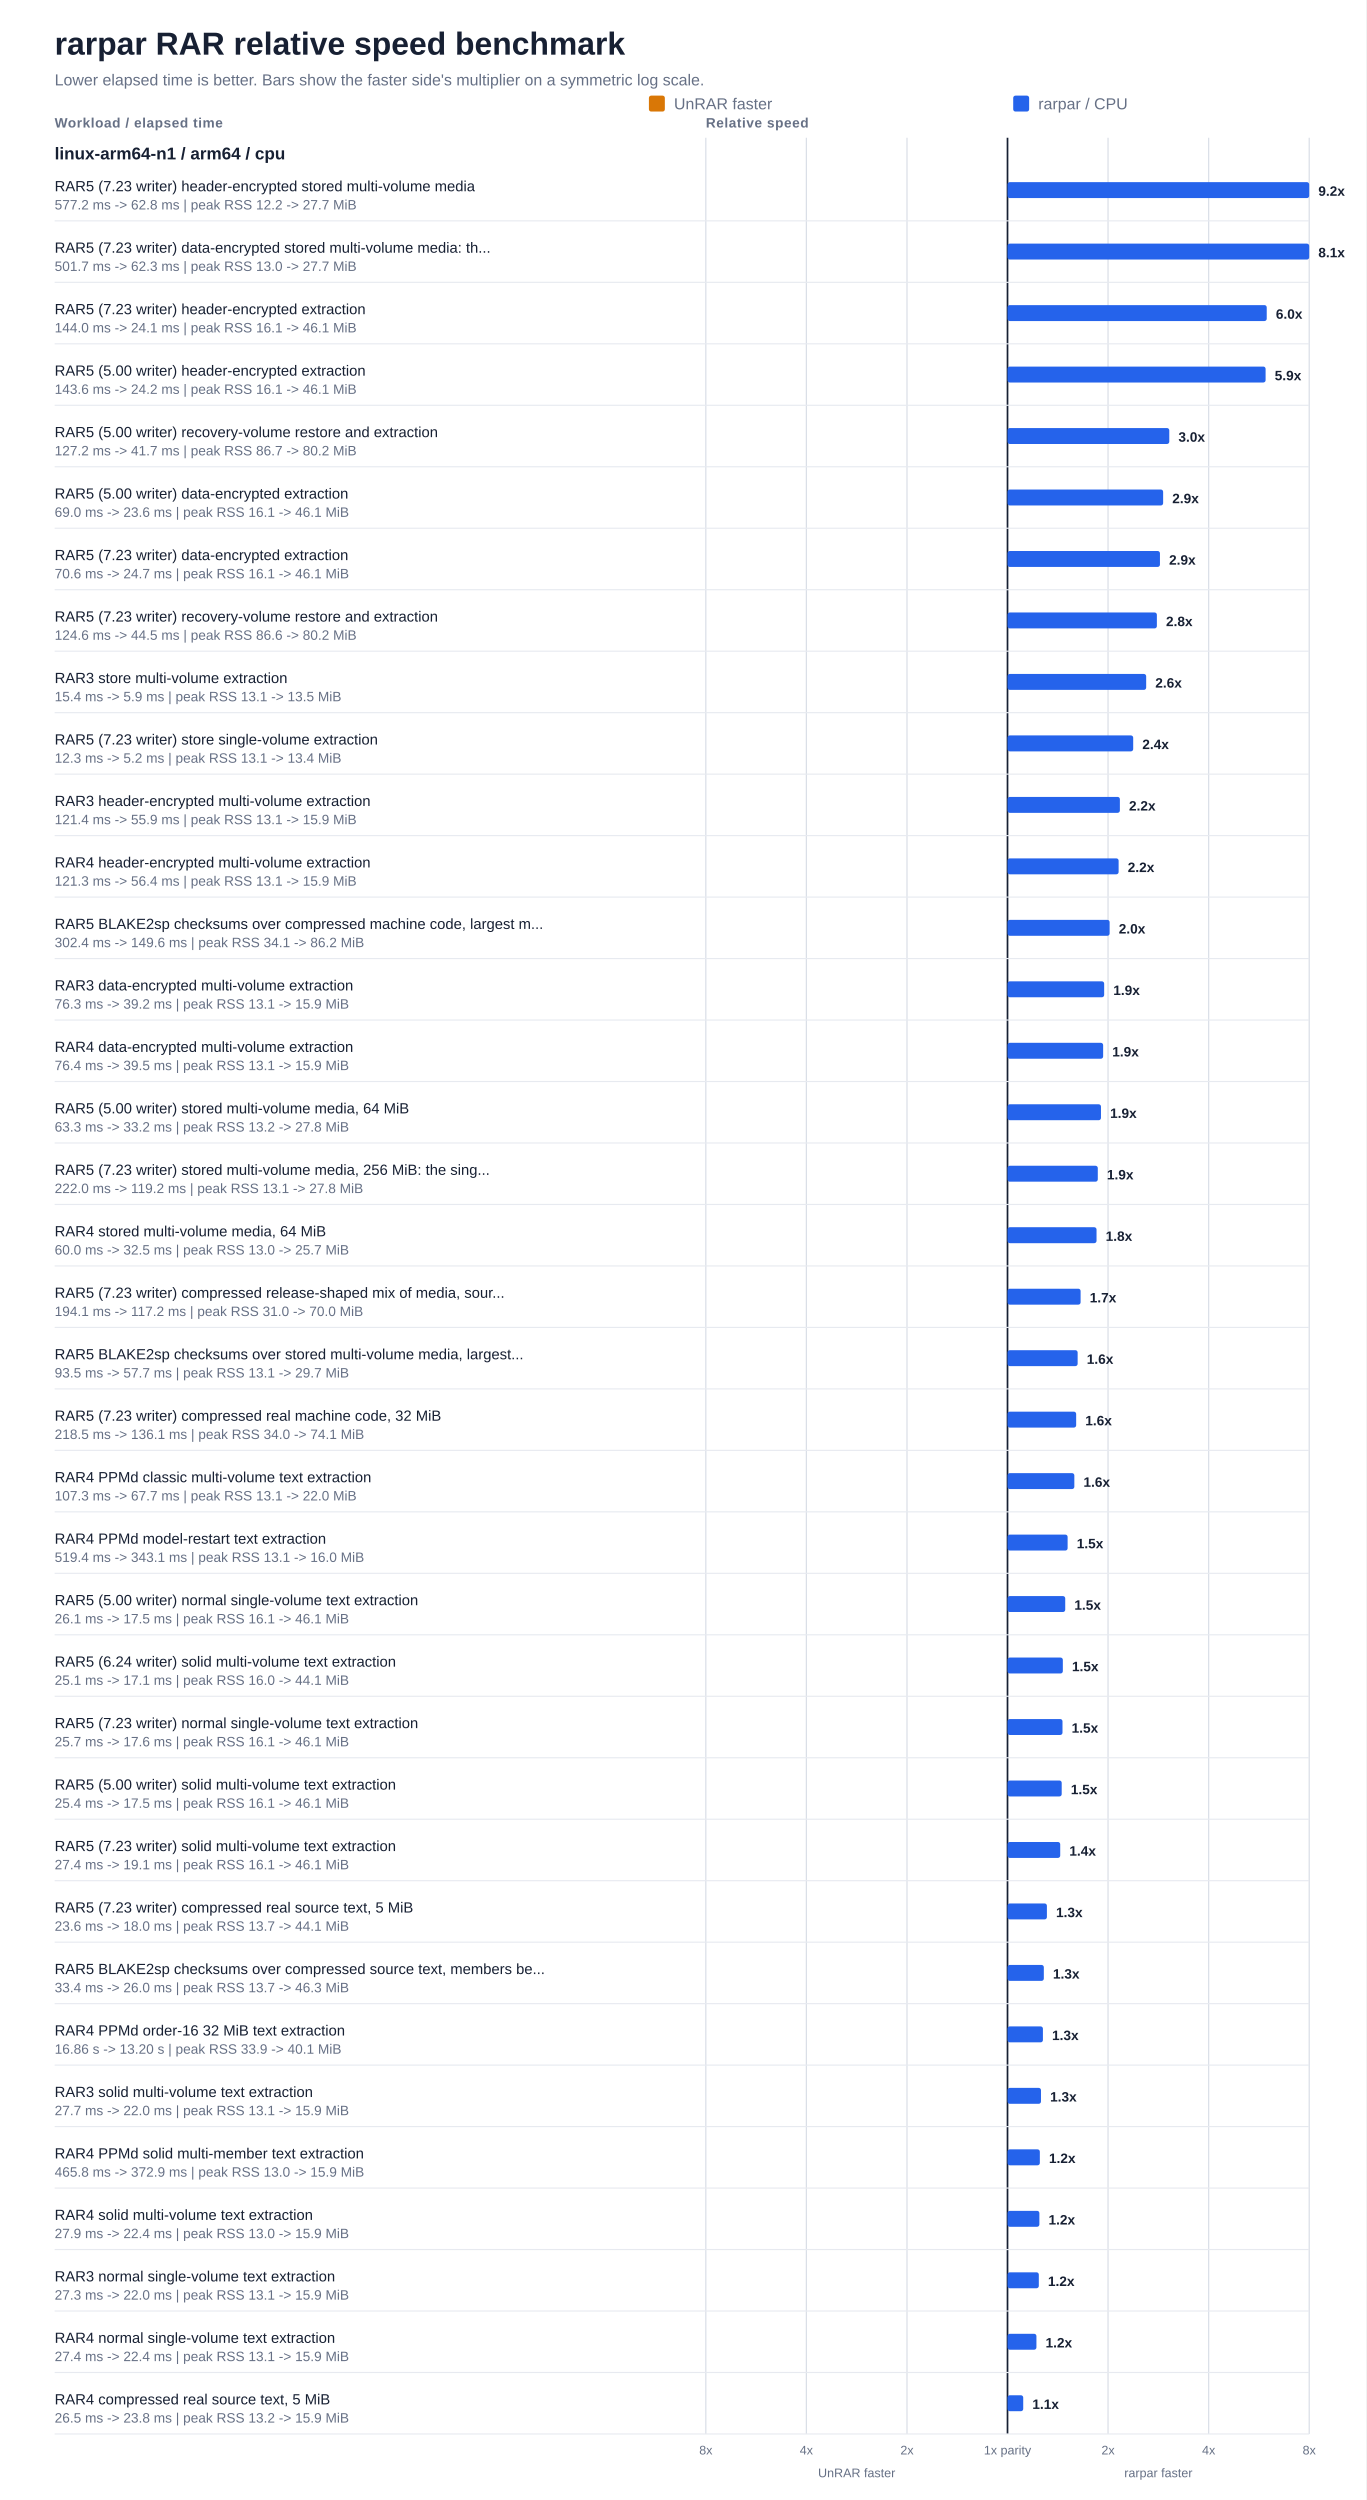
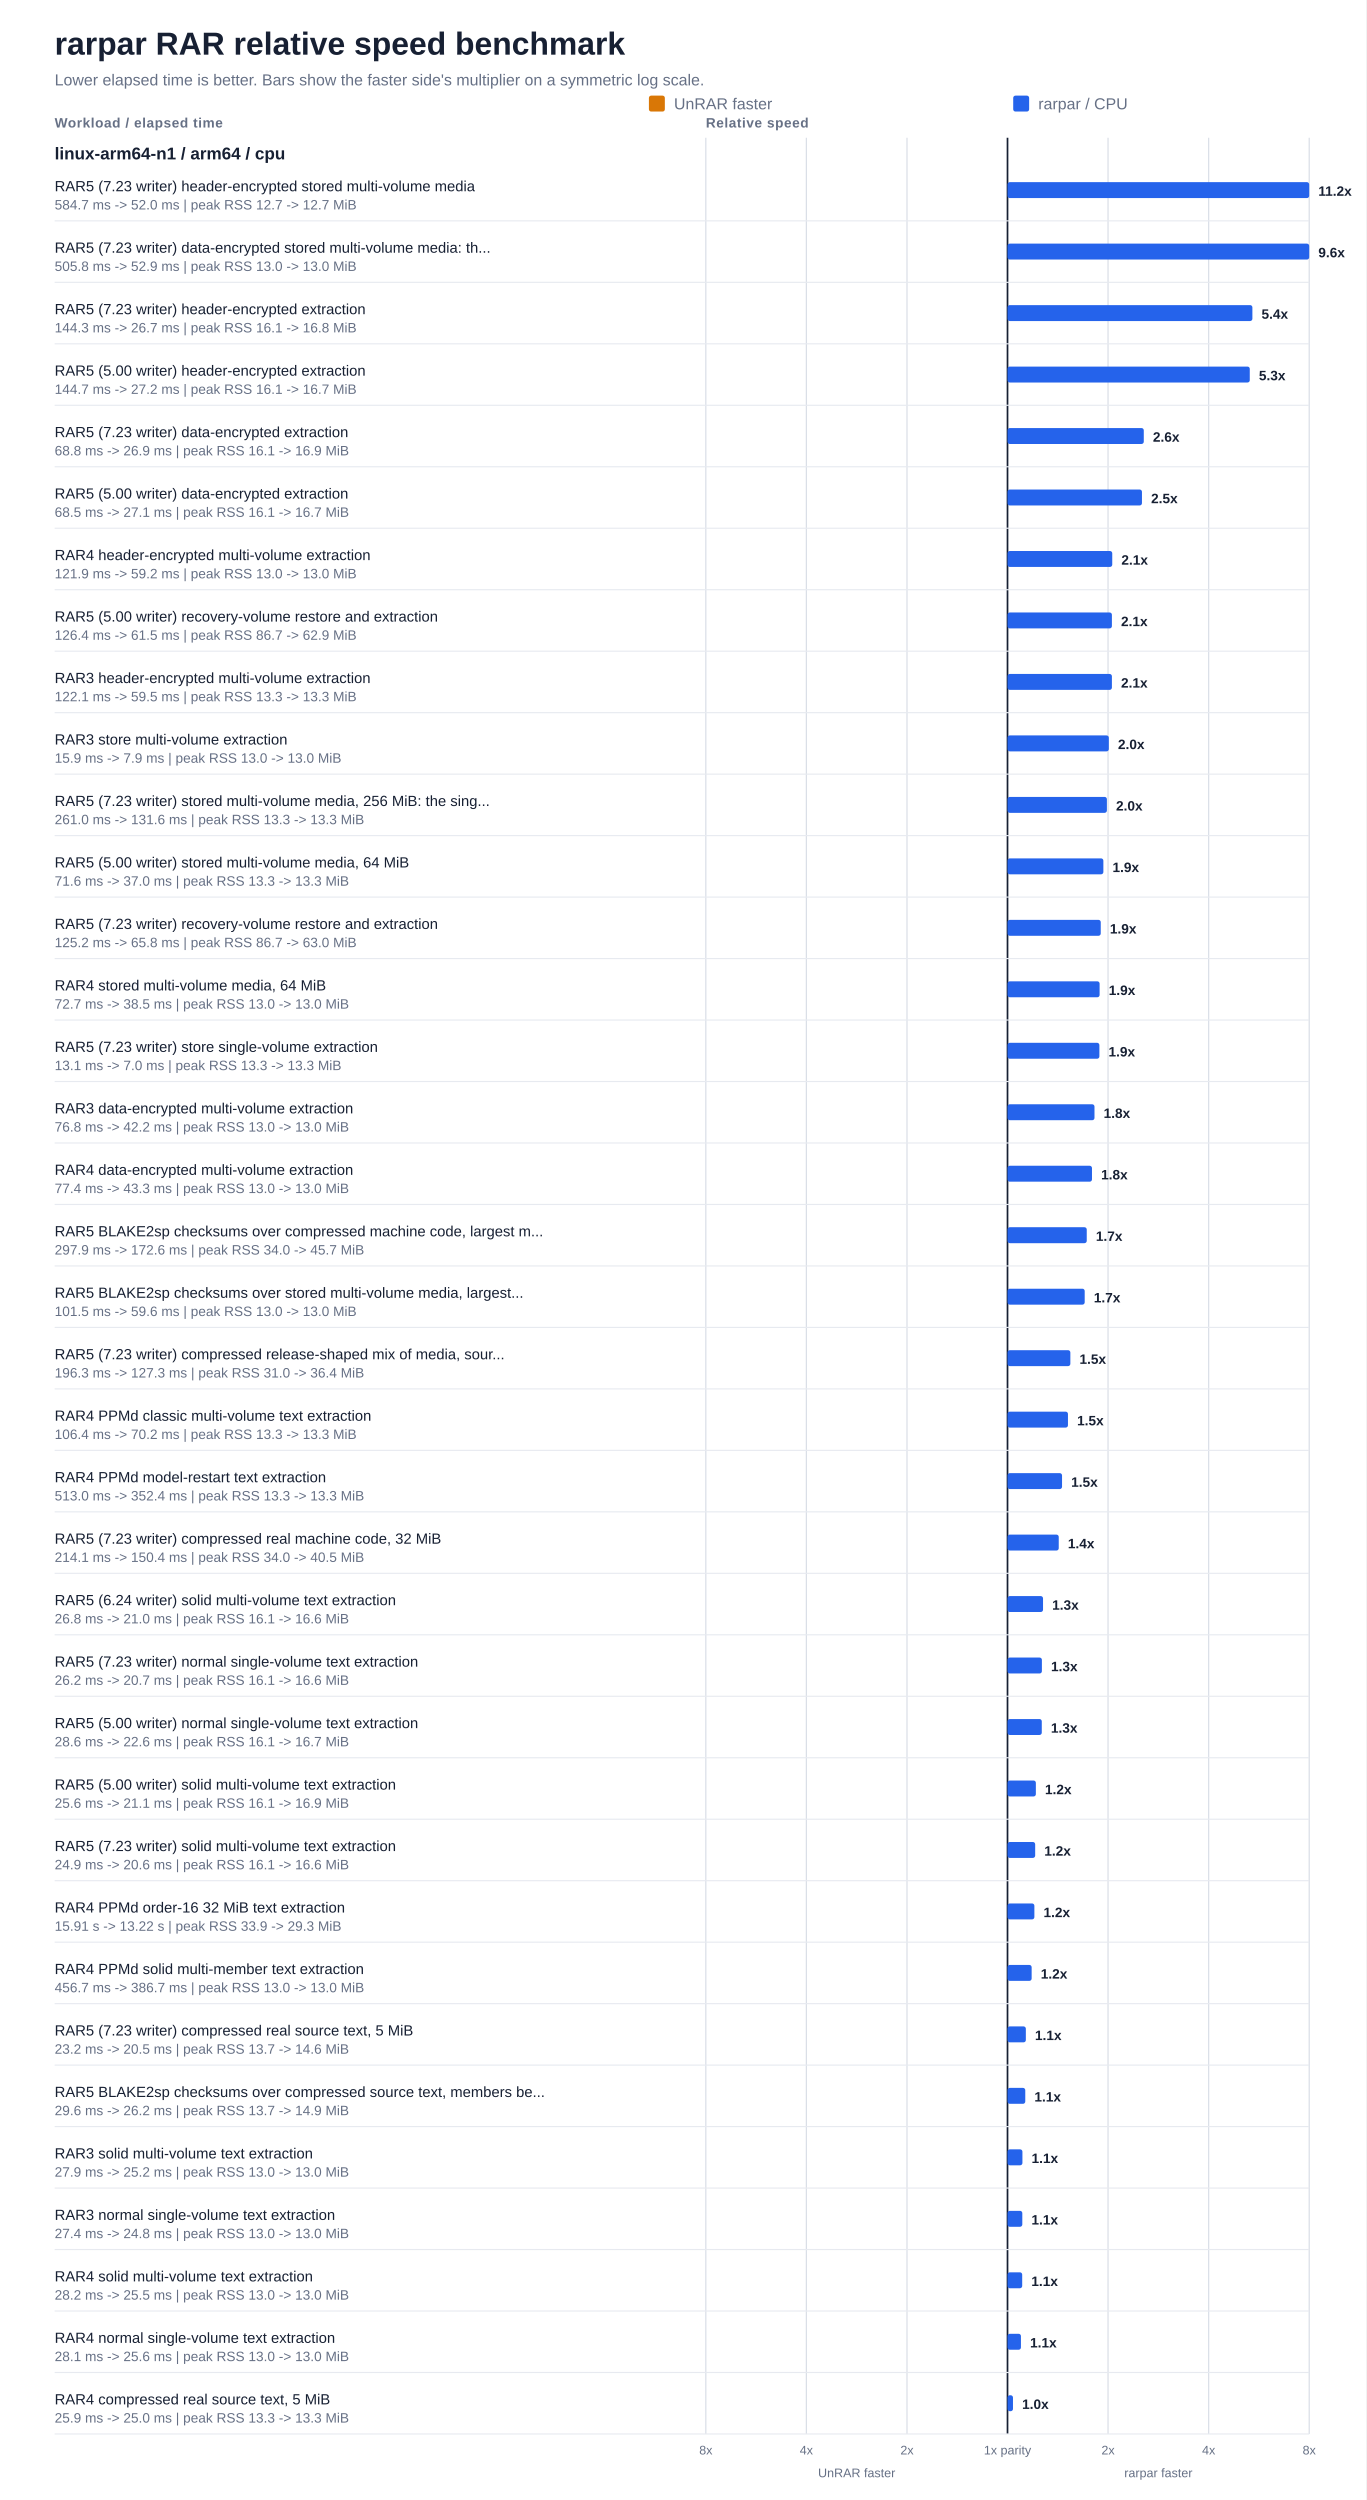
<svg xmlns="http://www.w3.org/2000/svg" width="1200" height="2196" viewBox="0 0 1200 2196" role="img" aria-labelledby="title desc">
  <style>
    .bg { fill: #ffffff; } text { font-family: Arial, sans-serif; fill: #172033; }
    .title { font-size: 28px; font-weight: 600; } .subtitle { font-size: 14px; fill: #667085; }
    .column { font-size: 12px; font-weight: 600; fill: #667085; letter-spacing: .04em; text-transform: uppercase; }
    .machine { font-size: 15px; font-weight: 600; } .workload { font-size: 13px; font-weight: 500; }
    .timing { font-size: 12px; fill: #667085; } .tick { font-size: 11px; fill: #667085; } .ratio { font-size: 12px; font-weight: 600; }
    .grid { stroke: #d7dce5; stroke-width: 1; } .parity { stroke: #172033; stroke-width: 1.5; } .rule { stroke: #e7eaf0; stroke-width: 1; }
    .cpu { fill: #2563eb; } .gpu { fill: #7c3aed; } .slower { fill: #d97706; }
    @media (prefers-color-scheme: dark) { .bg { fill: #0d1117; } text { fill: #e6edf3; } .subtitle, .column, .timing, .tick { fill: #9ca7b5; } .grid { stroke: #30363d; } .parity { stroke: #e6edf3; } .rule { stroke: #21262d; } .cpu { fill: #58a6ff; } .gpu { fill: #bc8cff; } .slower { fill: #f2a65a; } }
  </style>
  <rect class="bg" width="1200" height="2196" />
  <text class="title" x="48" y="48">rarpar RAR relative speed benchmark</text>
  <text class="subtitle" x="48" y="75">Lower elapsed time is better. Bars show the faster side's multiplier on a symmetric log scale.</text>
  <g aria-label="Legend">
    <rect class="slower" x="570" y="84" width="14" height="14" rx="2" />
    <text class="subtitle" x="592" y="96">UnRAR faster</text>
    <rect class="cpu" x="890" y="84" width="14" height="14" rx="2" />
    <text class="subtitle" x="912" y="96">rarpar / CPU</text>
  </g>
  <text class="column" x="48" y="112">Workload / elapsed time</text>
  <text class="column" x="620" y="112">Relative speed</text>
  <g aria-label="Relative speed axis">
    <line class="grid" x1="620.0" y1="121" x2="620.0" y2="2138" />
    <text class="tick" x="620.0" y="2156" text-anchor="middle">8x</text>
    <line class="grid" x1="708.3" y1="121" x2="708.3" y2="2138" />
    <text class="tick" x="708.3" y="2156" text-anchor="middle">4x</text>
    <line class="grid" x1="796.7" y1="121" x2="796.7" y2="2138" />
    <text class="tick" x="796.7" y="2156" text-anchor="middle">2x</text>
    <line class="parity" x1="885.0" y1="121" x2="885.0" y2="2138" />
    <text class="tick" x="885.0" y="2156" text-anchor="middle">1x parity</text>
    <line class="grid" x1="973.3" y1="121" x2="973.3" y2="2138" />
    <text class="tick" x="973.3" y="2156" text-anchor="middle">2x</text>
    <line class="grid" x1="1061.7" y1="121" x2="1061.7" y2="2138" />
    <text class="tick" x="1061.7" y="2156" text-anchor="middle">4x</text>
    <line class="grid" x1="1150.0" y1="121" x2="1150.0" y2="2138" />
    <text class="tick" x="1150.0" y="2156" text-anchor="middle">8x</text>
    <text class="tick" x="752.5" y="2176" text-anchor="middle">UnRAR faster</text>
    <text class="tick" x="1017.5" y="2176" text-anchor="middle">rarpar faster</text>
  </g>
  <g aria-label="RAR benchmarks">
    <text class="machine" x="48" y="140">linux-arm64-n1 / arm64 / cpu</text>
    <text class="workload" x="48" y="168">RAR5 (7.23 writer) header-encrypted stored multi-volume media</text>
-     <text class="timing" x="48" y="184">577.2 ms -&gt; 62.8 ms  |  peak RSS 12.2 -&gt; 27.7 MiB</text>
+     <text class="timing" x="48" y="184">584.7 ms -&gt; 52.0 ms  |  peak RSS 12.7 -&gt; 12.7 MiB</text>
    <rect class="cpu" x="885.0" y="160" width="265.0" height="14" rx="2" />
-     <text class="ratio" x="1158.0" y="172">9.2x</text>
+     <text class="ratio" x="1158.0" y="172">11.2x</text>
    <line class="rule" x1="48" y1="194" x2="1150" y2="194" />
    <text class="workload" x="48" y="222">RAR5 (7.23 writer) data-encrypted stored multi-volume media: th...</text>
-     <text class="timing" x="48" y="238">501.7 ms -&gt; 62.3 ms  |  peak RSS 13.0 -&gt; 27.7 MiB</text>
+     <text class="timing" x="48" y="238">505.8 ms -&gt; 52.9 ms  |  peak RSS 13.0 -&gt; 13.0 MiB</text>
    <rect class="cpu" x="885.0" y="214" width="265.0" height="14" rx="2" />
-     <text class="ratio" x="1158.0" y="226">8.1x</text>
+     <text class="ratio" x="1158.0" y="226">9.6x</text>
    <line class="rule" x1="48" y1="248" x2="1150" y2="248" />
    <text class="workload" x="48" y="276">RAR5 (7.23 writer) header-encrypted extraction</text>
-     <text class="timing" x="48" y="292">144.0 ms -&gt; 24.1 ms  |  peak RSS 16.1 -&gt; 46.1 MiB</text>
-     <rect class="cpu" x="885.0" y="268" width="227.7" height="14" rx="2" />
-     <text class="ratio" x="1120.7" y="280">6.0x</text>
+     <text class="timing" x="48" y="292">144.3 ms -&gt; 26.7 ms  |  peak RSS 16.1 -&gt; 16.8 MiB</text>
+     <rect class="cpu" x="885.0" y="268" width="215.1" height="14" rx="2" />
+     <text class="ratio" x="1108.1" y="280">5.4x</text>
    <line class="rule" x1="48" y1="302" x2="1150" y2="302" />
    <text class="workload" x="48" y="330">RAR5 (5.00 writer) header-encrypted extraction</text>
-     <text class="timing" x="48" y="346">143.6 ms -&gt; 24.2 ms  |  peak RSS 16.1 -&gt; 46.1 MiB</text>
-     <rect class="cpu" x="885.0" y="322" width="226.7" height="14" rx="2" />
-     <text class="ratio" x="1119.7" y="334">5.9x</text>
+     <text class="timing" x="48" y="346">144.7 ms -&gt; 27.2 ms  |  peak RSS 16.1 -&gt; 16.7 MiB</text>
+     <rect class="cpu" x="885.0" y="322" width="212.8" height="14" rx="2" />
+     <text class="ratio" x="1105.8" y="334">5.3x</text>
    <line class="rule" x1="48" y1="356" x2="1150" y2="356" />
-     <text class="workload" x="48" y="384">RAR5 (5.00 writer) recovery-volume restore and extraction</text>
-     <text class="timing" x="48" y="400">127.2 ms -&gt; 41.7 ms  |  peak RSS 86.7 -&gt; 80.2 MiB</text>
-     <rect class="cpu" x="885.0" y="376" width="142.1" height="14" rx="2" />
-     <text class="ratio" x="1035.1" y="388">3.0x</text>
+     <text class="workload" x="48" y="384">RAR5 (7.23 writer) data-encrypted extraction</text>
+     <text class="timing" x="48" y="400">68.8 ms -&gt; 26.9 ms  |  peak RSS 16.1 -&gt; 16.9 MiB</text>
+     <rect class="cpu" x="885.0" y="376" width="119.7" height="14" rx="2" />
+     <text class="ratio" x="1012.7" y="388">2.6x</text>
    <line class="rule" x1="48" y1="410" x2="1150" y2="410" />
    <text class="workload" x="48" y="438">RAR5 (5.00 writer) data-encrypted extraction</text>
-     <text class="timing" x="48" y="454">69.0 ms -&gt; 23.6 ms  |  peak RSS 16.1 -&gt; 46.1 MiB</text>
-     <rect class="cpu" x="885.0" y="430" width="136.7" height="14" rx="2" />
-     <text class="ratio" x="1029.7" y="442">2.9x</text>
+     <text class="timing" x="48" y="454">68.5 ms -&gt; 27.1 ms  |  peak RSS 16.1 -&gt; 16.7 MiB</text>
+     <rect class="cpu" x="885.0" y="430" width="118.1" height="14" rx="2" />
+     <text class="ratio" x="1011.1" y="442">2.5x</text>
    <line class="rule" x1="48" y1="464" x2="1150" y2="464" />
-     <text class="workload" x="48" y="492">RAR5 (7.23 writer) data-encrypted extraction</text>
-     <text class="timing" x="48" y="508">70.6 ms -&gt; 24.7 ms  |  peak RSS 16.1 -&gt; 46.1 MiB</text>
-     <rect class="cpu" x="885.0" y="484" width="133.9" height="14" rx="2" />
-     <text class="ratio" x="1026.9" y="496">2.9x</text>
+     <text class="workload" x="48" y="492">RAR4 header-encrypted multi-volume extraction</text>
+     <text class="timing" x="48" y="508">121.9 ms -&gt; 59.2 ms  |  peak RSS 13.0 -&gt; 13.0 MiB</text>
+     <rect class="cpu" x="885.0" y="484" width="92.0" height="14" rx="2" />
+     <text class="ratio" x="985.0" y="496">2.1x</text>
    <line class="rule" x1="48" y1="518" x2="1150" y2="518" />
-     <text class="workload" x="48" y="546">RAR5 (7.23 writer) recovery-volume restore and extraction</text>
-     <text class="timing" x="48" y="562">124.6 ms -&gt; 44.5 ms  |  peak RSS 86.6 -&gt; 80.2 MiB</text>
-     <rect class="cpu" x="885.0" y="538" width="131.2" height="14" rx="2" />
-     <text class="ratio" x="1024.2" y="550">2.8x</text>
+     <text class="workload" x="48" y="546">RAR5 (5.00 writer) recovery-volume restore and extraction</text>
+     <text class="timing" x="48" y="562">126.4 ms -&gt; 61.5 ms  |  peak RSS 86.7 -&gt; 62.9 MiB</text>
+     <rect class="cpu" x="885.0" y="538" width="91.7" height="14" rx="2" />
+     <text class="ratio" x="984.7" y="550">2.1x</text>
    <line class="rule" x1="48" y1="572" x2="1150" y2="572" />
-     <text class="workload" x="48" y="600">RAR3 store multi-volume extraction</text>
-     <text class="timing" x="48" y="616">15.4 ms -&gt; 5.9 ms  |  peak RSS 13.1 -&gt; 13.5 MiB</text>
-     <rect class="cpu" x="885.0" y="592" width="121.8" height="14" rx="2" />
-     <text class="ratio" x="1014.8" y="604">2.6x</text>
+     <text class="workload" x="48" y="600">RAR3 header-encrypted multi-volume extraction</text>
+     <text class="timing" x="48" y="616">122.1 ms -&gt; 59.5 ms  |  peak RSS 13.3 -&gt; 13.3 MiB</text>
+     <rect class="cpu" x="885.0" y="592" width="91.7" height="14" rx="2" />
+     <text class="ratio" x="984.7" y="604">2.1x</text>
    <line class="rule" x1="48" y1="626" x2="1150" y2="626" />
-     <text class="workload" x="48" y="654">RAR5 (7.23 writer) store single-volume extraction</text>
-     <text class="timing" x="48" y="670">12.3 ms -&gt; 5.2 ms  |  peak RSS 13.1 -&gt; 13.4 MiB</text>
-     <rect class="cpu" x="885.0" y="646" width="110.4" height="14" rx="2" />
-     <text class="ratio" x="1003.4" y="658">2.4x</text>
+     <text class="workload" x="48" y="654">RAR3 store multi-volume extraction</text>
+     <text class="timing" x="48" y="670">15.9 ms -&gt; 7.9 ms  |  peak RSS 13.0 -&gt; 13.0 MiB</text>
+     <rect class="cpu" x="885.0" y="646" width="89.0" height="14" rx="2" />
+     <text class="ratio" x="982.0" y="658">2.0x</text>
    <line class="rule" x1="48" y1="680" x2="1150" y2="680" />
-     <text class="workload" x="48" y="708">RAR3 header-encrypted multi-volume extraction</text>
-     <text class="timing" x="48" y="724">121.4 ms -&gt; 55.9 ms  |  peak RSS 13.1 -&gt; 15.9 MiB</text>
-     <rect class="cpu" x="885.0" y="700" width="98.7" height="14" rx="2" />
-     <text class="ratio" x="991.7" y="712">2.2x</text>
+     <text class="workload" x="48" y="708">RAR5 (7.23 writer) stored multi-volume media, 256 MiB: the sing...</text>
+     <text class="timing" x="48" y="724">261.0 ms -&gt; 131.6 ms  |  peak RSS 13.3 -&gt; 13.3 MiB</text>
+     <rect class="cpu" x="885.0" y="700" width="87.3" height="14" rx="2" />
+     <text class="ratio" x="980.3" y="712">2.0x</text>
    <line class="rule" x1="48" y1="734" x2="1150" y2="734" />
-     <text class="workload" x="48" y="762">RAR4 header-encrypted multi-volume extraction</text>
-     <text class="timing" x="48" y="778">121.3 ms -&gt; 56.4 ms  |  peak RSS 13.1 -&gt; 15.9 MiB</text>
-     <rect class="cpu" x="885.0" y="754" width="97.6" height="14" rx="2" />
-     <text class="ratio" x="990.6" y="766">2.2x</text>
+     <text class="workload" x="48" y="762">RAR5 (5.00 writer) stored multi-volume media, 64 MiB</text>
+     <text class="timing" x="48" y="778">71.6 ms -&gt; 37.0 ms  |  peak RSS 13.3 -&gt; 13.3 MiB</text>
+     <rect class="cpu" x="885.0" y="754" width="84.2" height="14" rx="2" />
+     <text class="ratio" x="977.2" y="766">1.9x</text>
    <line class="rule" x1="48" y1="788" x2="1150" y2="788" />
-     <text class="workload" x="48" y="816">RAR5 BLAKE2sp checksums over compressed machine code, largest m...</text>
-     <text class="timing" x="48" y="832">302.4 ms -&gt; 149.6 ms  |  peak RSS 34.1 -&gt; 86.2 MiB</text>
-     <rect class="cpu" x="885.0" y="808" width="89.7" height="14" rx="2" />
-     <text class="ratio" x="982.7" y="820">2.0x</text>
+     <text class="workload" x="48" y="816">RAR5 (7.23 writer) recovery-volume restore and extraction</text>
+     <text class="timing" x="48" y="832">125.2 ms -&gt; 65.8 ms  |  peak RSS 86.7 -&gt; 63.0 MiB</text>
+     <rect class="cpu" x="885.0" y="808" width="81.9" height="14" rx="2" />
+     <text class="ratio" x="974.9" y="820">1.9x</text>
    <line class="rule" x1="48" y1="842" x2="1150" y2="842" />
-     <text class="workload" x="48" y="870">RAR3 data-encrypted multi-volume extraction</text>
-     <text class="timing" x="48" y="886">76.3 ms -&gt; 39.2 ms  |  peak RSS 13.1 -&gt; 15.9 MiB</text>
-     <rect class="cpu" x="885.0" y="862" width="84.9" height="14" rx="2" />
-     <text class="ratio" x="977.9" y="874">1.9x</text>
+     <text class="workload" x="48" y="870">RAR4 stored multi-volume media, 64 MiB</text>
+     <text class="timing" x="48" y="886">72.7 ms -&gt; 38.5 ms  |  peak RSS 13.0 -&gt; 13.0 MiB</text>
+     <rect class="cpu" x="885.0" y="862" width="80.9" height="14" rx="2" />
+     <text class="ratio" x="973.9" y="874">1.9x</text>
    <line class="rule" x1="48" y1="896" x2="1150" y2="896" />
-     <text class="workload" x="48" y="924">RAR4 data-encrypted multi-volume extraction</text>
-     <text class="timing" x="48" y="940">76.4 ms -&gt; 39.5 ms  |  peak RSS 13.1 -&gt; 15.9 MiB</text>
-     <rect class="cpu" x="885.0" y="916" width="84.0" height="14" rx="2" />
-     <text class="ratio" x="977.0" y="928">1.9x</text>
+     <text class="workload" x="48" y="924">RAR5 (7.23 writer) store single-volume extraction</text>
+     <text class="timing" x="48" y="940">13.1 ms -&gt; 7.0 ms  |  peak RSS 13.3 -&gt; 13.3 MiB</text>
+     <rect class="cpu" x="885.0" y="916" width="80.7" height="14" rx="2" />
+     <text class="ratio" x="973.7" y="928">1.9x</text>
    <line class="rule" x1="48" y1="950" x2="1150" y2="950" />
-     <text class="workload" x="48" y="978">RAR5 (5.00 writer) stored multi-volume media, 64 MiB</text>
-     <text class="timing" x="48" y="994">63.3 ms -&gt; 33.2 ms  |  peak RSS 13.2 -&gt; 27.8 MiB</text>
-     <rect class="cpu" x="885.0" y="970" width="82.1" height="14" rx="2" />
-     <text class="ratio" x="975.1" y="982">1.9x</text>
+     <text class="workload" x="48" y="978">RAR3 data-encrypted multi-volume extraction</text>
+     <text class="timing" x="48" y="994">76.8 ms -&gt; 42.2 ms  |  peak RSS 13.0 -&gt; 13.0 MiB</text>
+     <rect class="cpu" x="885.0" y="970" width="76.4" height="14" rx="2" />
+     <text class="ratio" x="969.4" y="982">1.8x</text>
    <line class="rule" x1="48" y1="1004" x2="1150" y2="1004" />
-     <text class="workload" x="48" y="1032">RAR5 (7.23 writer) stored multi-volume media, 256 MiB: the sing...</text>
-     <text class="timing" x="48" y="1048">222.0 ms -&gt; 119.2 ms  |  peak RSS 13.1 -&gt; 27.8 MiB</text>
-     <rect class="cpu" x="885.0" y="1024" width="79.3" height="14" rx="2" />
-     <text class="ratio" x="972.3" y="1036">1.9x</text>
+     <text class="workload" x="48" y="1032">RAR4 data-encrypted multi-volume extraction</text>
+     <text class="timing" x="48" y="1048">77.4 ms -&gt; 43.3 ms  |  peak RSS 13.0 -&gt; 13.0 MiB</text>
+     <rect class="cpu" x="885.0" y="1024" width="74.2" height="14" rx="2" />
+     <text class="ratio" x="967.2" y="1036">1.8x</text>
    <line class="rule" x1="48" y1="1058" x2="1150" y2="1058" />
-     <text class="workload" x="48" y="1086">RAR4 stored multi-volume media, 64 MiB</text>
-     <text class="timing" x="48" y="1102">60.0 ms -&gt; 32.5 ms  |  peak RSS 13.0 -&gt; 25.7 MiB</text>
-     <rect class="cpu" x="885.0" y="1078" width="78.2" height="14" rx="2" />
-     <text class="ratio" x="971.2" y="1090">1.8x</text>
+     <text class="workload" x="48" y="1086">RAR5 BLAKE2sp checksums over compressed machine code, largest m...</text>
+     <text class="timing" x="48" y="1102">297.9 ms -&gt; 172.6 ms  |  peak RSS 34.0 -&gt; 45.7 MiB</text>
+     <rect class="cpu" x="885.0" y="1078" width="69.6" height="14" rx="2" />
+     <text class="ratio" x="962.6" y="1090">1.7x</text>
    <line class="rule" x1="48" y1="1112" x2="1150" y2="1112" />
-     <text class="workload" x="48" y="1140">RAR5 (7.23 writer) compressed release-shaped mix of media, sour...</text>
-     <text class="timing" x="48" y="1156">194.1 ms -&gt; 117.2 ms  |  peak RSS 31.0 -&gt; 70.0 MiB</text>
-     <rect class="cpu" x="885.0" y="1132" width="64.2" height="14" rx="2" />
-     <text class="ratio" x="957.2" y="1144">1.7x</text>
+     <text class="workload" x="48" y="1140">RAR5 BLAKE2sp checksums over stored multi-volume media, largest...</text>
+     <text class="timing" x="48" y="1156">101.5 ms -&gt; 59.6 ms  |  peak RSS 13.0 -&gt; 13.0 MiB</text>
+     <rect class="cpu" x="885.0" y="1132" width="67.8" height="14" rx="2" />
+     <text class="ratio" x="960.8" y="1144">1.7x</text>
    <line class="rule" x1="48" y1="1166" x2="1150" y2="1166" />
-     <text class="workload" x="48" y="1194">RAR5 BLAKE2sp checksums over stored multi-volume media, largest...</text>
-     <text class="timing" x="48" y="1210">93.5 ms -&gt; 57.7 ms  |  peak RSS 13.1 -&gt; 29.7 MiB</text>
-     <rect class="cpu" x="885.0" y="1186" width="61.6" height="14" rx="2" />
-     <text class="ratio" x="954.6" y="1198">1.6x</text>
+     <text class="workload" x="48" y="1194">RAR5 (7.23 writer) compressed release-shaped mix of media, sour...</text>
+     <text class="timing" x="48" y="1210">196.3 ms -&gt; 127.3 ms  |  peak RSS 31.0 -&gt; 36.4 MiB</text>
+     <rect class="cpu" x="885.0" y="1186" width="55.2" height="14" rx="2" />
+     <text class="ratio" x="948.2" y="1198">1.5x</text>
    <line class="rule" x1="48" y1="1220" x2="1150" y2="1220" />
-     <text class="workload" x="48" y="1248">RAR5 (7.23 writer) compressed real machine code, 32 MiB</text>
-     <text class="timing" x="48" y="1264">218.5 ms -&gt; 136.1 ms  |  peak RSS 34.0 -&gt; 74.1 MiB</text>
-     <rect class="cpu" x="885.0" y="1240" width="60.3" height="14" rx="2" />
-     <text class="ratio" x="953.3" y="1252">1.6x</text>
+     <text class="workload" x="48" y="1248">RAR4 PPMd classic multi-volume text extraction</text>
+     <text class="timing" x="48" y="1264">106.4 ms -&gt; 70.2 ms  |  peak RSS 13.3 -&gt; 13.3 MiB</text>
+     <rect class="cpu" x="885.0" y="1240" width="53.1" height="14" rx="2" />
+     <text class="ratio" x="946.1" y="1252">1.5x</text>
    <line class="rule" x1="48" y1="1274" x2="1150" y2="1274" />
-     <text class="workload" x="48" y="1302">RAR4 PPMd classic multi-volume text extraction</text>
-     <text class="timing" x="48" y="1318">107.3 ms -&gt; 67.7 ms  |  peak RSS 13.1 -&gt; 22.0 MiB</text>
-     <rect class="cpu" x="885.0" y="1294" width="58.7" height="14" rx="2" />
-     <text class="ratio" x="951.7" y="1306">1.6x</text>
+     <text class="workload" x="48" y="1302">RAR4 PPMd model-restart text extraction</text>
+     <text class="timing" x="48" y="1318">513.0 ms -&gt; 352.4 ms  |  peak RSS 13.3 -&gt; 13.3 MiB</text>
+     <rect class="cpu" x="885.0" y="1294" width="47.9" height="14" rx="2" />
+     <text class="ratio" x="940.9" y="1306">1.5x</text>
    <line class="rule" x1="48" y1="1328" x2="1150" y2="1328" />
-     <text class="workload" x="48" y="1356">RAR4 PPMd model-restart text extraction</text>
-     <text class="timing" x="48" y="1372">519.4 ms -&gt; 343.1 ms  |  peak RSS 13.1 -&gt; 16.0 MiB</text>
-     <rect class="cpu" x="885.0" y="1348" width="52.8" height="14" rx="2" />
-     <text class="ratio" x="945.8" y="1360">1.5x</text>
+     <text class="workload" x="48" y="1356">RAR5 (7.23 writer) compressed real machine code, 32 MiB</text>
+     <text class="timing" x="48" y="1372">214.1 ms -&gt; 150.4 ms  |  peak RSS 34.0 -&gt; 40.5 MiB</text>
+     <rect class="cpu" x="885.0" y="1348" width="45.0" height="14" rx="2" />
+     <text class="ratio" x="938.0" y="1360">1.4x</text>
    <line class="rule" x1="48" y1="1382" x2="1150" y2="1382" />
-     <text class="workload" x="48" y="1410">RAR5 (5.00 writer) normal single-volume text extraction</text>
-     <text class="timing" x="48" y="1426">26.1 ms -&gt; 17.5 ms  |  peak RSS 16.1 -&gt; 46.1 MiB</text>
-     <rect class="cpu" x="885.0" y="1402" width="50.7" height="14" rx="2" />
-     <text class="ratio" x="943.7" y="1414">1.5x</text>
+     <text class="workload" x="48" y="1410">RAR5 (6.24 writer) solid multi-volume text extraction</text>
+     <text class="timing" x="48" y="1426">26.8 ms -&gt; 21.0 ms  |  peak RSS 16.1 -&gt; 16.6 MiB</text>
+     <rect class="cpu" x="885.0" y="1402" width="31.2" height="14" rx="2" />
+     <text class="ratio" x="924.2" y="1414">1.3x</text>
    <line class="rule" x1="48" y1="1436" x2="1150" y2="1436" />
-     <text class="workload" x="48" y="1464">RAR5 (6.24 writer) solid multi-volume text extraction</text>
-     <text class="timing" x="48" y="1480">25.1 ms -&gt; 17.1 ms  |  peak RSS 16.0 -&gt; 44.1 MiB</text>
-     <rect class="cpu" x="885.0" y="1456" width="48.6" height="14" rx="2" />
-     <text class="ratio" x="941.6" y="1468">1.5x</text>
+     <text class="workload" x="48" y="1464">RAR5 (7.23 writer) normal single-volume text extraction</text>
+     <text class="timing" x="48" y="1480">26.2 ms -&gt; 20.7 ms  |  peak RSS 16.1 -&gt; 16.6 MiB</text>
+     <rect class="cpu" x="885.0" y="1456" width="30.2" height="14" rx="2" />
+     <text class="ratio" x="923.2" y="1468">1.3x</text>
    <line class="rule" x1="48" y1="1490" x2="1150" y2="1490" />
-     <text class="workload" x="48" y="1518">RAR5 (7.23 writer) normal single-volume text extraction</text>
-     <text class="timing" x="48" y="1534">25.7 ms -&gt; 17.6 ms  |  peak RSS 16.1 -&gt; 46.1 MiB</text>
-     <rect class="cpu" x="885.0" y="1510" width="48.3" height="14" rx="2" />
-     <text class="ratio" x="941.3" y="1522">1.5x</text>
+     <text class="workload" x="48" y="1518">RAR5 (5.00 writer) normal single-volume text extraction</text>
+     <text class="timing" x="48" y="1534">28.6 ms -&gt; 22.6 ms  |  peak RSS 16.1 -&gt; 16.7 MiB</text>
+     <rect class="cpu" x="885.0" y="1510" width="30.1" height="14" rx="2" />
+     <text class="ratio" x="923.1" y="1522">1.3x</text>
    <line class="rule" x1="48" y1="1544" x2="1150" y2="1544" />
    <text class="workload" x="48" y="1572">RAR5 (5.00 writer) solid multi-volume text extraction</text>
-     <text class="timing" x="48" y="1588">25.4 ms -&gt; 17.5 ms  |  peak RSS 16.1 -&gt; 46.1 MiB</text>
-     <rect class="cpu" x="885.0" y="1564" width="47.6" height="14" rx="2" />
-     <text class="ratio" x="940.6" y="1576">1.5x</text>
+     <text class="timing" x="48" y="1588">25.6 ms -&gt; 21.1 ms  |  peak RSS 16.1 -&gt; 16.9 MiB</text>
+     <rect class="cpu" x="885.0" y="1564" width="24.9" height="14" rx="2" />
+     <text class="ratio" x="917.9" y="1576">1.2x</text>
    <line class="rule" x1="48" y1="1598" x2="1150" y2="1598" />
    <text class="workload" x="48" y="1626">RAR5 (7.23 writer) solid multi-volume text extraction</text>
-     <text class="timing" x="48" y="1642">27.4 ms -&gt; 19.1 ms  |  peak RSS 16.1 -&gt; 46.1 MiB</text>
-     <rect class="cpu" x="885.0" y="1618" width="46.3" height="14" rx="2" />
-     <text class="ratio" x="939.3" y="1630">1.4x</text>
+     <text class="timing" x="48" y="1642">24.9 ms -&gt; 20.6 ms  |  peak RSS 16.1 -&gt; 16.6 MiB</text>
+     <rect class="cpu" x="885.0" y="1618" width="24.3" height="14" rx="2" />
+     <text class="ratio" x="917.3" y="1630">1.2x</text>
    <line class="rule" x1="48" y1="1652" x2="1150" y2="1652" />
-     <text class="workload" x="48" y="1680">RAR5 (7.23 writer) compressed real source text, 5 MiB</text>
-     <text class="timing" x="48" y="1696">23.6 ms -&gt; 18.0 ms  |  peak RSS 13.7 -&gt; 44.1 MiB</text>
-     <rect class="cpu" x="885.0" y="1672" width="34.6" height="14" rx="2" />
-     <text class="ratio" x="927.6" y="1684">1.3x</text>
+     <text class="workload" x="48" y="1680">RAR4 PPMd order-16 32 MiB text extraction</text>
+     <text class="timing" x="48" y="1696">15.91 s -&gt; 13.22 s  |  peak RSS 33.9 -&gt; 29.3 MiB</text>
+     <rect class="cpu" x="885.0" y="1672" width="23.6" height="14" rx="2" />
+     <text class="ratio" x="916.6" y="1684">1.2x</text>
    <line class="rule" x1="48" y1="1706" x2="1150" y2="1706" />
-     <text class="workload" x="48" y="1734">RAR5 BLAKE2sp checksums over compressed source text, members be...</text>
-     <text class="timing" x="48" y="1750">33.4 ms -&gt; 26.0 ms  |  peak RSS 13.7 -&gt; 46.3 MiB</text>
-     <rect class="cpu" x="885.0" y="1726" width="31.9" height="14" rx="2" />
-     <text class="ratio" x="924.9" y="1738">1.3x</text>
+     <text class="workload" x="48" y="1734">RAR4 PPMd solid multi-member text extraction</text>
+     <text class="timing" x="48" y="1750">456.7 ms -&gt; 386.7 ms  |  peak RSS 13.0 -&gt; 13.0 MiB</text>
+     <rect class="cpu" x="885.0" y="1726" width="21.2" height="14" rx="2" />
+     <text class="ratio" x="914.2" y="1738">1.2x</text>
    <line class="rule" x1="48" y1="1760" x2="1150" y2="1760" />
-     <text class="workload" x="48" y="1788">RAR4 PPMd order-16 32 MiB text extraction</text>
-     <text class="timing" x="48" y="1804">16.86 s -&gt; 13.20 s  |  peak RSS 33.9 -&gt; 40.1 MiB</text>
-     <rect class="cpu" x="885.0" y="1780" width="31.1" height="14" rx="2" />
-     <text class="ratio" x="924.1" y="1792">1.3x</text>
+     <text class="workload" x="48" y="1788">RAR5 (7.23 writer) compressed real source text, 5 MiB</text>
+     <text class="timing" x="48" y="1804">23.2 ms -&gt; 20.5 ms  |  peak RSS 13.7 -&gt; 14.6 MiB</text>
+     <rect class="cpu" x="885.0" y="1780" width="16.1" height="14" rx="2" />
+     <text class="ratio" x="909.1" y="1792">1.1x</text>
    <line class="rule" x1="48" y1="1814" x2="1150" y2="1814" />
-     <text class="workload" x="48" y="1842">RAR3 solid multi-volume text extraction</text>
-     <text class="timing" x="48" y="1858">27.7 ms -&gt; 22.0 ms  |  peak RSS 13.1 -&gt; 15.9 MiB</text>
-     <rect class="cpu" x="885.0" y="1834" width="29.4" height="14" rx="2" />
-     <text class="ratio" x="922.4" y="1846">1.3x</text>
+     <text class="workload" x="48" y="1842">RAR5 BLAKE2sp checksums over compressed source text, members be...</text>
+     <text class="timing" x="48" y="1858">29.6 ms -&gt; 26.2 ms  |  peak RSS 13.7 -&gt; 14.9 MiB</text>
+     <rect class="cpu" x="885.0" y="1834" width="15.6" height="14" rx="2" />
+     <text class="ratio" x="908.6" y="1846">1.1x</text>
    <line class="rule" x1="48" y1="1868" x2="1150" y2="1868" />
-     <text class="workload" x="48" y="1896">RAR4 PPMd solid multi-member text extraction</text>
-     <text class="timing" x="48" y="1912">465.8 ms -&gt; 372.9 ms  |  peak RSS 13.0 -&gt; 15.9 MiB</text>
-     <rect class="cpu" x="885.0" y="1888" width="28.4" height="14" rx="2" />
-     <text class="ratio" x="921.4" y="1900">1.2x</text>
+     <text class="workload" x="48" y="1896">RAR3 solid multi-volume text extraction</text>
+     <text class="timing" x="48" y="1912">27.9 ms -&gt; 25.2 ms  |  peak RSS 13.0 -&gt; 13.0 MiB</text>
+     <rect class="cpu" x="885.0" y="1888" width="13.1" height="14" rx="2" />
+     <text class="ratio" x="906.1" y="1900">1.1x</text>
    <line class="rule" x1="48" y1="1922" x2="1150" y2="1922" />
-     <text class="workload" x="48" y="1950">RAR4 solid multi-volume text extraction</text>
-     <text class="timing" x="48" y="1966">27.9 ms -&gt; 22.4 ms  |  peak RSS 13.0 -&gt; 15.9 MiB</text>
-     <rect class="cpu" x="885.0" y="1942" width="28.0" height="14" rx="2" />
-     <text class="ratio" x="921.0" y="1954">1.2x</text>
+     <text class="workload" x="48" y="1950">RAR3 normal single-volume text extraction</text>
+     <text class="timing" x="48" y="1966">27.4 ms -&gt; 24.8 ms  |  peak RSS 13.0 -&gt; 13.0 MiB</text>
+     <rect class="cpu" x="885.0" y="1942" width="13.0" height="14" rx="2" />
+     <text class="ratio" x="906.0" y="1954">1.1x</text>
    <line class="rule" x1="48" y1="1976" x2="1150" y2="1976" />
-     <text class="workload" x="48" y="2004">RAR3 normal single-volume text extraction</text>
-     <text class="timing" x="48" y="2020">27.3 ms -&gt; 22.0 ms  |  peak RSS 13.1 -&gt; 15.9 MiB</text>
-     <rect class="cpu" x="885.0" y="1996" width="27.5" height="14" rx="2" />
-     <text class="ratio" x="920.5" y="2008">1.2x</text>
+     <text class="workload" x="48" y="2004">RAR4 solid multi-volume text extraction</text>
+     <text class="timing" x="48" y="2020">28.2 ms -&gt; 25.5 ms  |  peak RSS 13.0 -&gt; 13.0 MiB</text>
+     <rect class="cpu" x="885.0" y="1996" width="12.9" height="14" rx="2" />
+     <text class="ratio" x="905.9" y="2008">1.1x</text>
    <line class="rule" x1="48" y1="2030" x2="1150" y2="2030" />
    <text class="workload" x="48" y="2058">RAR4 normal single-volume text extraction</text>
-     <text class="timing" x="48" y="2074">27.4 ms -&gt; 22.4 ms  |  peak RSS 13.1 -&gt; 15.9 MiB</text>
-     <rect class="cpu" x="885.0" y="2050" width="25.4" height="14" rx="2" />
-     <text class="ratio" x="918.4" y="2062">1.2x</text>
+     <text class="timing" x="48" y="2074">28.1 ms -&gt; 25.6 ms  |  peak RSS 13.0 -&gt; 13.0 MiB</text>
+     <rect class="cpu" x="885.0" y="2050" width="11.8" height="14" rx="2" />
+     <text class="ratio" x="904.8" y="2062">1.1x</text>
    <line class="rule" x1="48" y1="2084" x2="1150" y2="2084" />
    <text class="workload" x="48" y="2112">RAR4 compressed real source text, 5 MiB</text>
-     <text class="timing" x="48" y="2128">26.5 ms -&gt; 23.8 ms  |  peak RSS 13.2 -&gt; 15.9 MiB</text>
-     <rect class="cpu" x="885.0" y="2104" width="13.8" height="14" rx="2" />
-     <text class="ratio" x="906.8" y="2116">1.1x</text>
+     <text class="timing" x="48" y="2128">25.9 ms -&gt; 25.0 ms  |  peak RSS 13.3 -&gt; 13.3 MiB</text>
+     <rect class="cpu" x="885.0" y="2104" width="4.8" height="14" rx="2" />
+     <text class="ratio" x="897.8" y="2116">1.0x</text>
    <line class="rule" x1="48" y1="2138" x2="1150" y2="2138" />
  </g>
</svg>
